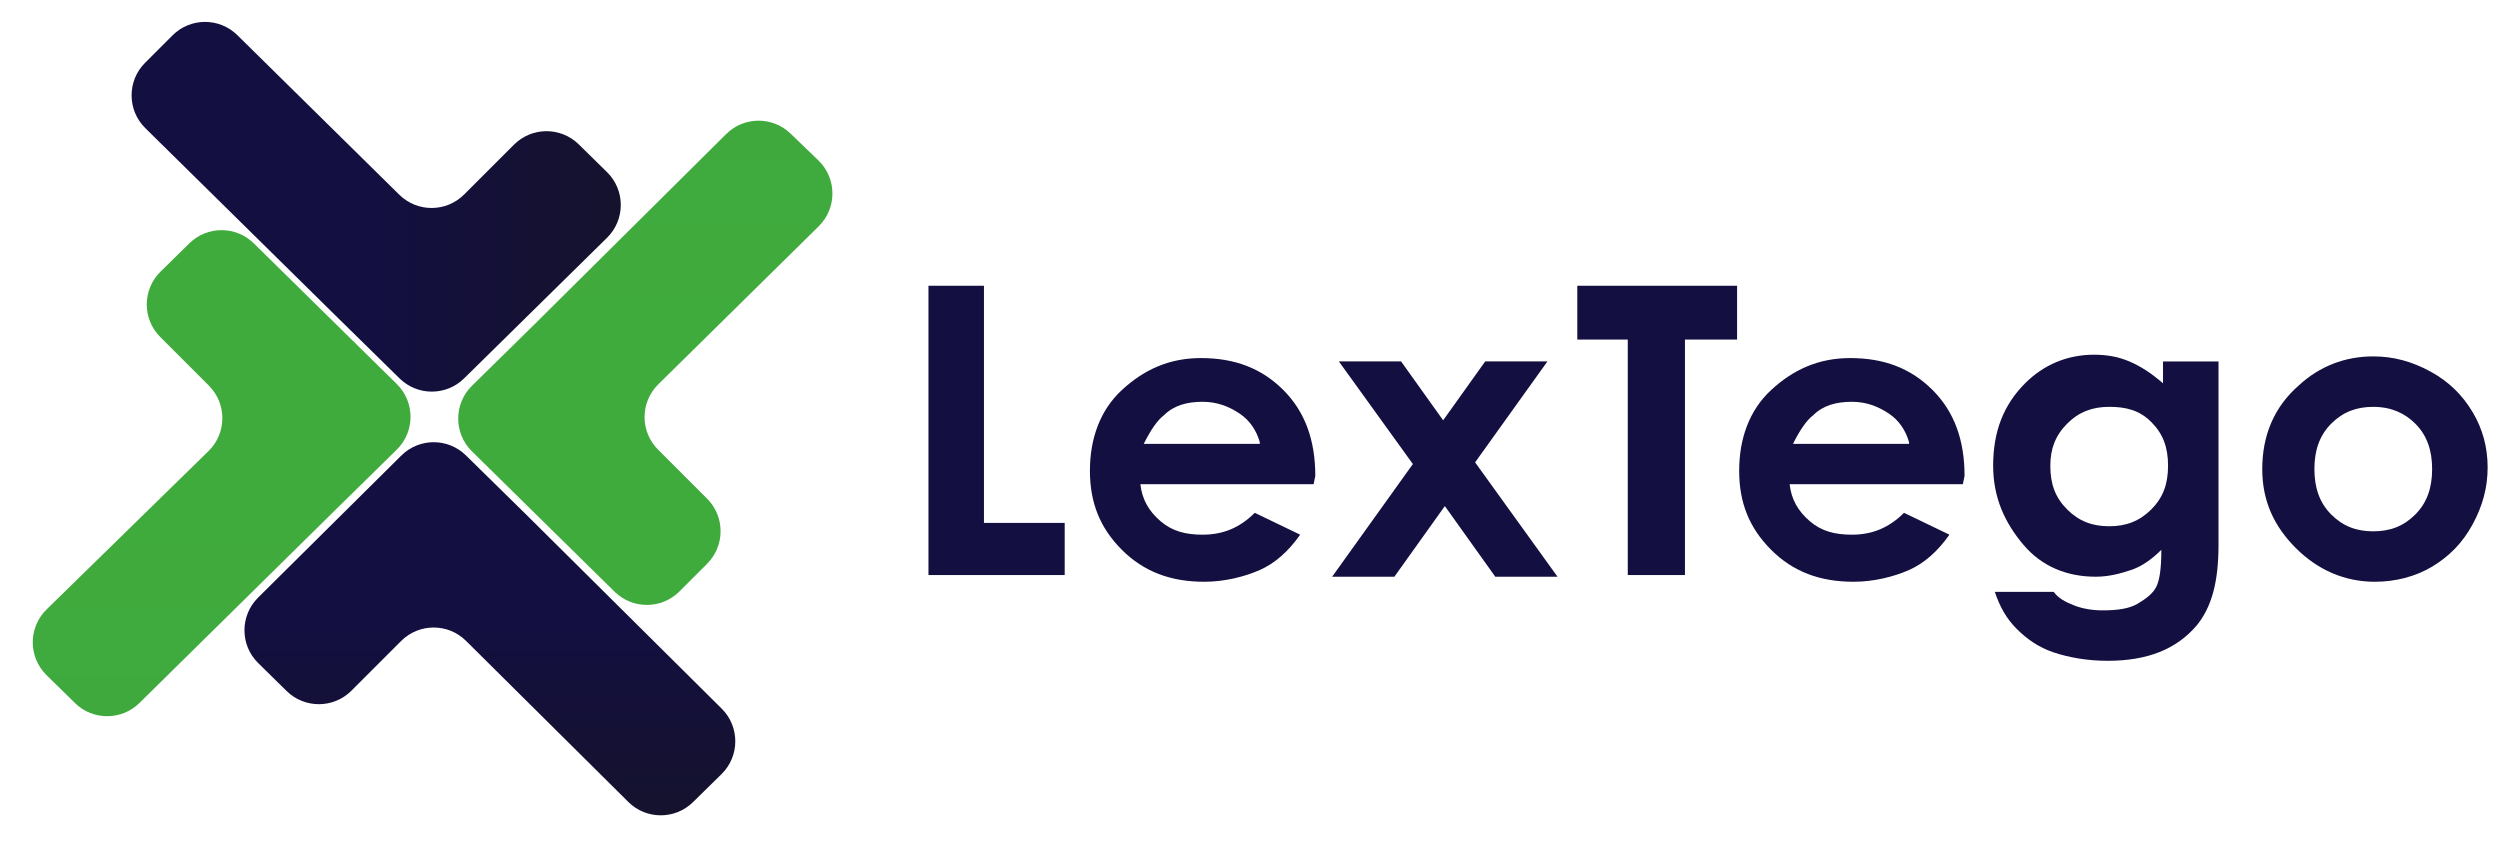
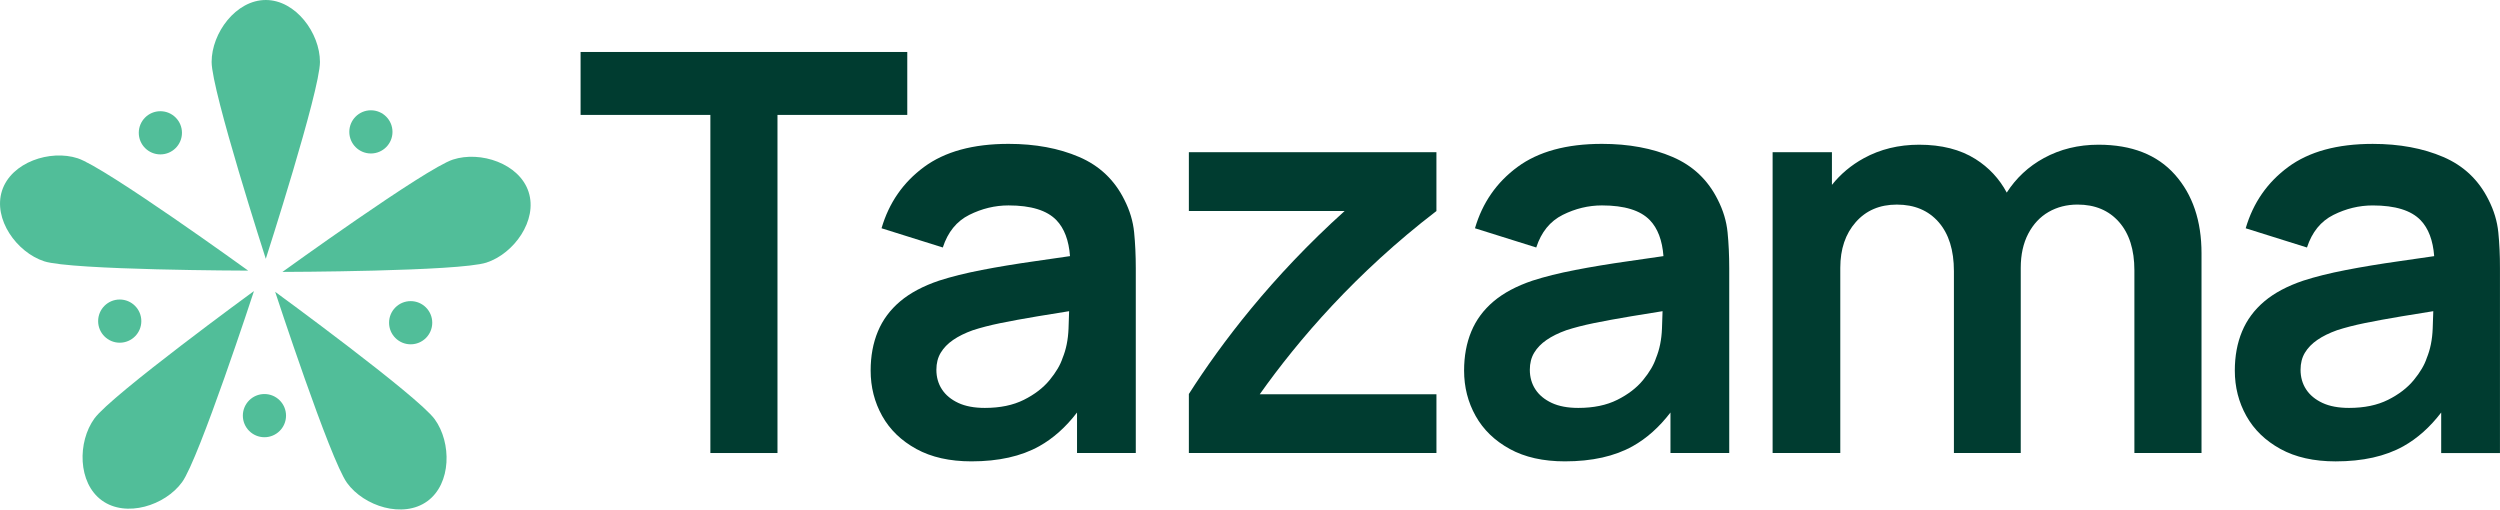
- <svg xmlns="http://www.w3.org/2000/svg" width="163" height="55" viewBox="0 0 163 55" fill="none">
-   <path d="M60.536 18.631H64.154V34.093H69.418V37.493H60.536V18.631Z" fill="#130F40" />
-   <path d="M85.648 31.571H74.353C74.462 32.558 74.901 33.325 75.668 33.983C76.436 34.641 77.314 34.861 78.41 34.861C79.726 34.861 80.823 34.422 81.81 33.435L84.77 34.861C84.003 35.957 83.126 36.725 82.139 37.164C81.152 37.602 79.836 37.931 78.52 37.931C76.326 37.931 74.572 37.273 73.146 35.848C71.721 34.422 71.063 32.777 71.063 30.694C71.063 28.61 71.721 26.746 73.146 25.43C74.572 24.114 76.217 23.346 78.3 23.346C80.494 23.346 82.248 24.004 83.674 25.43C85.1 26.855 85.757 28.72 85.757 31.023L85.648 31.571ZM82.139 28.829C81.919 28.062 81.481 27.404 80.823 26.965C80.165 26.526 79.397 26.197 78.41 26.197C77.423 26.197 76.546 26.417 75.888 27.075C75.449 27.404 75.011 28.062 74.572 28.939H82.139V28.829Z" fill="#130F40" />
-   <path d="M87.294 23.565H91.351L94.093 27.404L96.835 23.565H100.892L96.177 30.145L101.55 37.602H97.492L94.203 32.996L90.913 37.602H86.855L92.119 30.255L87.294 23.565Z" fill="#130F40" />
-   <path d="M102.84 18.631H113.258V22.14H109.859V37.493H106.13V22.14H102.84V18.631Z" fill="#130F40" />
-   <path d="M127.979 31.571H116.684C116.794 32.558 117.232 33.325 118 33.983C118.768 34.641 119.645 34.861 120.742 34.861C122.058 34.861 123.154 34.422 124.141 33.435L127.102 34.861C126.334 35.957 125.457 36.725 124.47 37.164C123.483 37.602 122.167 37.931 120.851 37.931C118.658 37.931 116.903 37.273 115.478 35.848C114.052 34.422 113.394 32.777 113.394 30.694C113.394 28.61 114.052 26.746 115.478 25.43C116.903 24.114 118.548 23.346 120.632 23.346C122.825 23.346 124.58 24.004 126.005 25.43C127.431 26.855 128.089 28.72 128.089 31.023L127.979 31.571ZM124.47 28.829C124.251 28.062 123.812 27.404 123.154 26.965C122.496 26.526 121.729 26.197 120.742 26.197C119.755 26.197 118.877 26.417 118.219 27.075C117.781 27.404 117.342 28.062 116.903 28.939H124.47V28.829Z" fill="#130F40" />
-   <path d="M141.138 23.566H144.647V35.519C144.647 37.931 144.209 39.576 143.222 40.782C141.906 42.318 140.042 43.085 137.41 43.085C136.094 43.085 134.887 42.866 133.9 42.537C132.914 42.208 132.146 41.66 131.488 41.002C130.83 40.344 130.391 39.576 130.062 38.589H133.9C134.229 39.028 134.668 39.247 135.216 39.467C135.765 39.686 136.423 39.796 137.081 39.796C138.068 39.796 138.835 39.686 139.384 39.357C139.932 39.028 140.371 38.699 140.59 38.26C140.809 37.822 140.919 37.054 140.919 35.848C140.261 36.506 139.603 36.944 138.945 37.164C138.287 37.383 137.519 37.602 136.642 37.602C134.778 37.602 133.133 36.944 131.927 35.519C130.72 34.093 129.953 32.448 129.953 30.365C129.953 28.171 130.611 26.417 132.036 24.991C133.242 23.785 134.778 23.127 136.532 23.127C137.3 23.127 138.068 23.237 138.835 23.566C139.603 23.895 140.261 24.333 141.028 24.991V23.566H141.138ZM137.519 26.526C136.423 26.526 135.545 26.855 134.778 27.623C134.01 28.391 133.681 29.268 133.681 30.365C133.681 31.571 134.01 32.448 134.778 33.216C135.545 33.983 136.423 34.312 137.519 34.312C138.616 34.312 139.493 33.983 140.261 33.216C141.028 32.448 141.357 31.571 141.357 30.365C141.357 29.158 141.028 28.281 140.261 27.513C139.493 26.746 138.616 26.526 137.519 26.526Z" fill="#130F40" />
-   <path d="M154.737 23.237C156.053 23.237 157.259 23.566 158.465 24.224C159.671 24.882 160.549 25.759 161.207 26.856C161.865 27.952 162.194 29.159 162.194 30.474C162.194 31.79 161.865 32.997 161.207 34.203C160.549 35.409 159.672 36.287 158.575 36.945C157.478 37.602 156.162 37.931 154.846 37.931C152.872 37.931 151.118 37.164 149.692 35.738C148.267 34.313 147.499 32.668 147.499 30.584C147.499 28.391 148.267 26.527 149.912 25.101C151.228 23.895 152.872 23.237 154.737 23.237ZM154.737 26.527C153.64 26.527 152.763 26.856 151.995 27.623C151.228 28.391 150.899 29.378 150.899 30.584C150.899 31.79 151.228 32.777 151.995 33.545C152.763 34.313 153.64 34.642 154.737 34.642C155.833 34.642 156.711 34.313 157.478 33.545C158.246 32.777 158.575 31.79 158.575 30.584C158.575 29.378 158.246 28.391 157.478 27.623C156.82 26.965 155.943 26.527 154.737 26.527Z" fill="#130F40" />
-   <path d="M44.298 38.563C43.133 39.728 41.247 39.735 40.072 38.58L30.771 29.429C29.576 28.253 29.576 26.325 30.773 25.15L34.736 21.257L47.348 8.739C48.506 7.59 50.37 7.577 51.544 8.709L53.357 10.457C54.571 11.628 54.581 13.57 53.38 14.754L42.921 25.057C41.734 26.226 41.727 28.138 42.905 29.316L46.104 32.514C47.275 33.686 47.275 35.585 46.104 36.757L44.298 38.563Z" fill="url(#paint0_linear_86_11369)" />
-   <path d="M9.093 45.833C7.927 46.983 6.054 46.984 4.886 45.837L3.034 44.018C1.835 42.841 1.837 40.908 3.039 39.733L13.595 29.409C14.789 28.242 14.8 26.324 13.619 25.143L10.448 21.972C9.269 20.793 9.277 18.878 10.467 17.71L12.344 15.866C13.512 14.719 15.384 14.72 16.55 15.868L25.871 25.038C27.066 26.214 27.066 28.142 25.869 29.317L21.905 33.21L9.093 45.833Z" fill="url(#paint1_linear_86_11369)" />
-   <path d="M45.184 52.299C44.012 53.45 42.133 53.445 40.968 52.288L30.387 41.786C29.215 40.621 27.321 40.625 26.153 41.793L22.911 45.035C21.747 46.199 19.862 46.207 18.688 45.054L16.836 43.235C15.643 42.064 15.639 40.143 16.826 38.965L26.164 29.703C27.329 28.546 29.207 28.542 30.379 29.692L34.407 33.649L47.055 46.203C48.242 47.38 48.236 49.301 47.044 50.472L45.184 52.299Z" fill="url(#paint2_linear_86_11369)" />
-   <path d="M22.125 20.818L9.474 8.354C8.288 7.185 8.28 5.274 9.458 4.096L11.247 2.307C12.412 1.142 14.3 1.135 15.474 2.291L26.036 12.697C27.21 13.854 29.097 13.847 30.262 12.681L33.511 9.432C34.676 8.268 36.56 8.259 37.735 9.413L39.578 11.223C40.774 12.398 40.775 14.325 39.579 15.502L30.259 24.672C29.092 25.82 27.221 25.821 26.053 24.674L22.125 20.818Z" fill="url(#paint3_linear_86_11369)" />
-   <defs>
-     <linearGradient id="paint0_linear_86_11369" x1="55.573" y1="23.665" x2="55.573" y2="-10.406" gradientUnits="userSpaceOnUse">
-       <stop stop-color="#40AB3D" />
-       <stop offset="0.52" stop-color="#3FA93D" />
-       <stop offset="0.72" stop-color="#3BA23B" />
-       <stop offset="0.86" stop-color="#359639" />
-       <stop offset="0.97" stop-color="#2D8535" />
-       <stop offset="1" stop-color="#2A8034" />
-     </linearGradient>
-     <linearGradient id="paint1_linear_86_11369" x1="0.895" y1="30.886" x2="0.895" y2="64.954" gradientUnits="userSpaceOnUse">
-       <stop stop-color="#40AB3D" />
-       <stop offset="0.52" stop-color="#3FA93D" />
-       <stop offset="0.72" stop-color="#3BA23B" />
-       <stop offset="0.86" stop-color="#359639" />
-       <stop offset="0.97" stop-color="#2D8535" />
-       <stop offset="1" stop-color="#2A8034" />
-     </linearGradient>
-     <linearGradient id="paint2_linear_86_11369" x1="14.635" y1="40.996" x2="14.635" y2="67.654" gradientUnits="userSpaceOnUse">
-       <stop stop-color="#130F40" />
-       <stop offset="1" stop-color="#161616" />
-     </linearGradient>
-     <linearGradient id="paint3_linear_86_11369" x1="24.57" y1="0.2" x2="59.104" y2="0.2" gradientUnits="userSpaceOnUse">
-       <stop stop-color="#130F40" />
-       <stop offset="1" stop-color="#161616" />
-     </linearGradient>
-   </defs>
+ <svg xmlns="http://www.w3.org/2000/svg" version="1.1" id="Layer_1" x="0px" y="0px" viewBox="0 0 1277.04 260.26" style="enable-background:new 0 0 1277.04 260.26;" xml:space="preserve">
+   <style type="text/css">
+ 	.st0{fill:#003C30;}
+ 	.st1{fill:#51BE99;}
+ </style>
+   <g>
+     <polygon class="st0" points="463.45,26.55 296.57,26.55 296.57,58.7 362.87,58.7 362.87,231.41 397.15,231.41 397.15,58.7    463.45,58.7  " />
+     <path class="st0" d="M574.36,102.09c-5.03-10.15-12.73-17.45-23.12-21.91c-10.38-4.46-22.41-6.69-36.06-6.69   c-18.12,0-32.51,3.94-43.18,11.81c-10.67,7.87-17.9,18.31-21.7,31.3l31.3,9.82c2.56-7.87,7.06-13.42,13.51-16.65   c6.45-3.22,13.14-4.84,20.06-4.84c11.47,0,19.63,2.51,24.47,7.54c4.02,4.18,6.33,10.31,6.94,18.36   c-6.19,0.92-12.25,1.79-18.11,2.62c-9.72,1.38-18.73,2.87-27.03,4.48c-8.3,1.61-15.53,3.42-21.7,5.41   c-8.16,2.75-14.79,6.28-19.92,10.6c-5.12,4.32-8.92,9.44-11.38,15.36c-2.47,5.93-3.7,12.59-3.7,19.99c0,8.44,1.97,16.17,5.9,23.19   c3.93,7.02,9.75,12.64,17.43,16.86c7.68,4.22,17.07,6.33,28.17,6.33c13.85,0,25.39-2.58,34.64-7.75   c7.11-3.98,13.54-9.71,19.28-17.2v20.69h30.02v-94.32c0-6.64-0.29-12.78-0.85-18.42C578.77,113.02,577.11,107.5,574.36,102.09z    M542.78,182.9c-1.14,3.51-3.34,7.25-6.62,11.24c-3.27,3.98-7.66,7.35-13.16,10.1c-5.5,2.75-12.14,4.13-19.92,4.13   c-5.41,0-9.94-0.85-13.59-2.56c-3.65-1.71-6.43-4.01-8.32-6.9c-1.9-2.89-2.85-6.24-2.85-10.03c0-3.32,0.73-6.21,2.21-8.68   c1.47-2.46,3.58-4.65,6.33-6.54c2.75-1.9,6.12-3.56,10.1-4.98c4.08-1.33,8.77-2.54,14.08-3.63c5.31-1.09,11.67-2.25,19.06-3.49   c4.73-0.79,10.08-1.66,16.02-2.6c-0.06,2.6-0.16,5.57-0.3,8.93C545.6,173.53,544.58,178.54,542.78,182.9z" />
+     <path class="st0" d="M1071.92,73.92c-10.24,0-19.54,2.28-27.88,6.83c-7.86,4.29-14.17,10.18-18.96,17.63   c-3.8-7.09-9.11-12.8-15.96-17.13c-7.73-4.88-17.33-7.33-28.81-7.33c-10.43,0-19.85,2.3-28.24,6.9   c-6.46,3.54-11.88,8.09-16.29,13.62V77.76h-30.3v153.65h34.57V136.8c0-9.58,2.63-17.36,7.9-23.33c5.26-5.98,12.26-8.96,20.98-8.96   c9.01,0,16.12,2.99,21.34,8.96c5.21,5.98,7.82,14.32,7.82,25.04v92.9h34.14V136.8c0-6.73,1.28-12.54,3.84-17.43   c2.56-4.88,6.02-8.58,10.39-11.1c4.36-2.51,9.29-3.77,14.79-3.77c8.91,0,15.98,2.97,21.2,8.89c5.21,5.93,7.83,14.16,7.83,24.68   v93.33h34.29v-102c0-16.6-4.53-29.99-13.59-40.19C1101.92,79.02,1088.9,73.92,1071.92,73.92z" />
+     <path class="st0" d="M1276.18,118.67c-0.57-5.64-2.23-11.17-4.98-16.57c-5.03-10.15-12.73-17.45-23.12-21.91   c-10.38-4.46-22.41-6.69-36.06-6.69c-18.12,0-32.51,3.94-43.18,11.81c-10.67,7.87-17.9,18.31-21.7,31.3l31.3,9.82   c2.56-7.87,7.06-13.42,13.51-16.65c6.45-3.22,13.14-4.84,20.06-4.84c11.47,0,19.63,2.51,24.47,7.54   c4.02,4.18,6.33,10.31,6.94,18.36c-6.19,0.92-12.25,1.79-18.11,2.62c-9.72,1.38-18.73,2.87-27.03,4.48   c-8.3,1.61-15.53,3.42-21.7,5.41c-8.16,2.75-14.79,6.28-19.92,10.6c-5.12,4.32-8.92,9.44-11.38,15.36   c-2.47,5.93-3.7,12.59-3.7,19.99c0,8.44,1.97,16.17,5.9,23.19c3.93,7.02,9.75,12.64,17.43,16.86c7.68,4.22,17.07,6.33,28.17,6.33   c13.85,0,25.39-2.58,34.64-7.75c7.11-3.98,13.54-9.71,19.28-17.2v20.69h30.02v-94.32C1277.04,130.45,1276.75,124.31,1276.18,118.67   z M1239.62,182.9c-1.14,3.51-3.34,7.25-6.62,11.24c-3.27,3.98-7.66,7.35-13.16,10.1c-5.5,2.75-12.14,4.13-19.92,4.13   c-5.41,0-9.94-0.85-13.59-2.56c-3.65-1.71-6.43-4.01-8.32-6.9c-1.9-2.89-2.85-6.24-2.85-10.03c0-3.32,0.73-6.21,2.21-8.68   c1.47-2.46,3.58-4.65,6.33-6.54c2.75-1.9,6.12-3.56,10.1-4.98c4.08-1.33,8.77-2.54,14.08-3.63c5.31-1.09,11.67-2.25,19.06-3.49   c4.73-0.79,10.08-1.66,16.02-2.6c-0.06,2.6-0.16,5.57-0.3,8.93C1242.44,173.53,1241.42,178.54,1239.62,182.9z" />
+     <path class="st0" d="M877.5,102.09c-5.03-10.15-12.73-17.45-23.12-21.91c-10.38-4.46-22.41-6.69-36.06-6.69   c-18.12,0-32.51,3.94-43.18,11.81c-10.67,7.87-17.9,18.31-21.7,31.3l31.3,9.82c2.56-7.87,7.06-13.42,13.51-16.65   c6.45-3.22,13.14-4.84,20.06-4.84c11.47,0,19.63,2.51,24.47,7.54c4.02,4.18,6.33,10.31,6.94,18.36   c-6.19,0.92-12.25,1.79-18.11,2.62c-9.72,1.38-18.73,2.87-27.03,4.48c-8.3,1.61-15.53,3.42-21.7,5.41   c-8.16,2.75-14.79,6.28-19.92,10.6c-5.12,4.32-8.92,9.44-11.38,15.36c-2.47,5.93-3.7,12.59-3.7,19.99c0,8.44,1.97,16.17,5.9,23.19   c3.93,7.02,9.75,12.64,17.43,16.86c7.68,4.22,17.07,6.33,28.17,6.33c13.85,0,25.39-2.58,34.64-7.75   c7.11-3.98,13.54-9.71,19.28-17.2v20.69h30.02v-94.32c0-6.64-0.29-12.78-0.85-18.42C881.91,113.02,880.25,107.5,877.5,102.09z    M845.92,182.9c-1.14,3.51-3.34,7.25-6.62,11.24c-3.27,3.98-7.66,7.35-13.16,10.1c-5.5,2.75-12.14,4.13-19.92,4.13   c-5.41,0-9.94-0.85-13.59-2.56c-3.65-1.71-6.43-4.01-8.32-6.9c-1.9-2.89-2.85-6.24-2.85-10.03c0-3.32,0.73-6.21,2.21-8.68   c1.47-2.46,3.58-4.65,6.33-6.54c2.75-1.9,6.12-3.56,10.1-4.98c4.08-1.33,8.77-2.54,14.08-3.63c5.31-1.09,11.67-2.25,19.06-3.49   c4.73-0.79,10.08-1.66,16.02-2.6c-0.06,2.6-0.16,5.57-0.3,8.93C848.74,173.53,847.72,178.54,845.92,182.9z" />
+     <path class="st0" d="M607.29,107.78h79.58c-37.32,33.61-63.06,67.61-79.58,93.48v30.15h16.86h109.61v-25.18v-4.84H643.5   c19.65-27.71,49.01-61.96,90.25-93.6v-0.01V82.6v-4.84H607.29V107.78z" />
+   </g>
+   <g>
+     <g>
+       <path class="st1" d="M163.44,31.65c0,14.76-27.67,100.56-27.67,100.56s-27.67-85.8-27.67-100.56S120.48,0,135.77,0    S163.44,16.9,163.44,31.65z" />
+       <path class="st1" d="M39.69,80.85c14.03,4.56,87.09,57.39,87.09,57.39s-90.15-0.2-104.19-4.76s-26.27-21.56-21.55-36.1    S25.65,76.29,39.69,80.85z" />
+       <path class="st1" d="M48.24,213.75c8.67-11.94,81.5-65.09,81.5-65.09s-28.05,85.68-36.72,97.62s-28.63,18.32-40.99,9.34    C39.66,246.64,39.56,225.69,48.24,213.75z" />
+       <path class="st1" d="M177.28,246.69c-8.67-11.94-36.72-97.62-36.72-97.62s72.82,53.15,81.5,65.09    c8.67,11.94,8.58,32.89-3.78,41.87C205.91,265.01,185.95,258.63,177.28,246.69z" />
+       <path class="st1" d="M248.47,134.14c-14.03,4.56-104.19,4.76-104.19,4.76s73.05-52.83,87.09-57.39c14.03-4.56,33.93,2,38.65,16.54    S262.51,129.58,248.47,134.14z" />
+     </g>
+     <circle class="st1" cx="189.46" cy="67.37" r="11.03" />
+     <circle class="st1" cx="81.92" cy="67.84" r="11.03" />
+     <circle class="st1" cx="61.16" cy="164.03" r="11.03" />
+     <circle class="st1" cx="135.08" cy="212.31" r="11.03" />
+     <circle class="st1" cx="209.77" cy="164.85" r="11.03" />
+   </g>
</svg>
